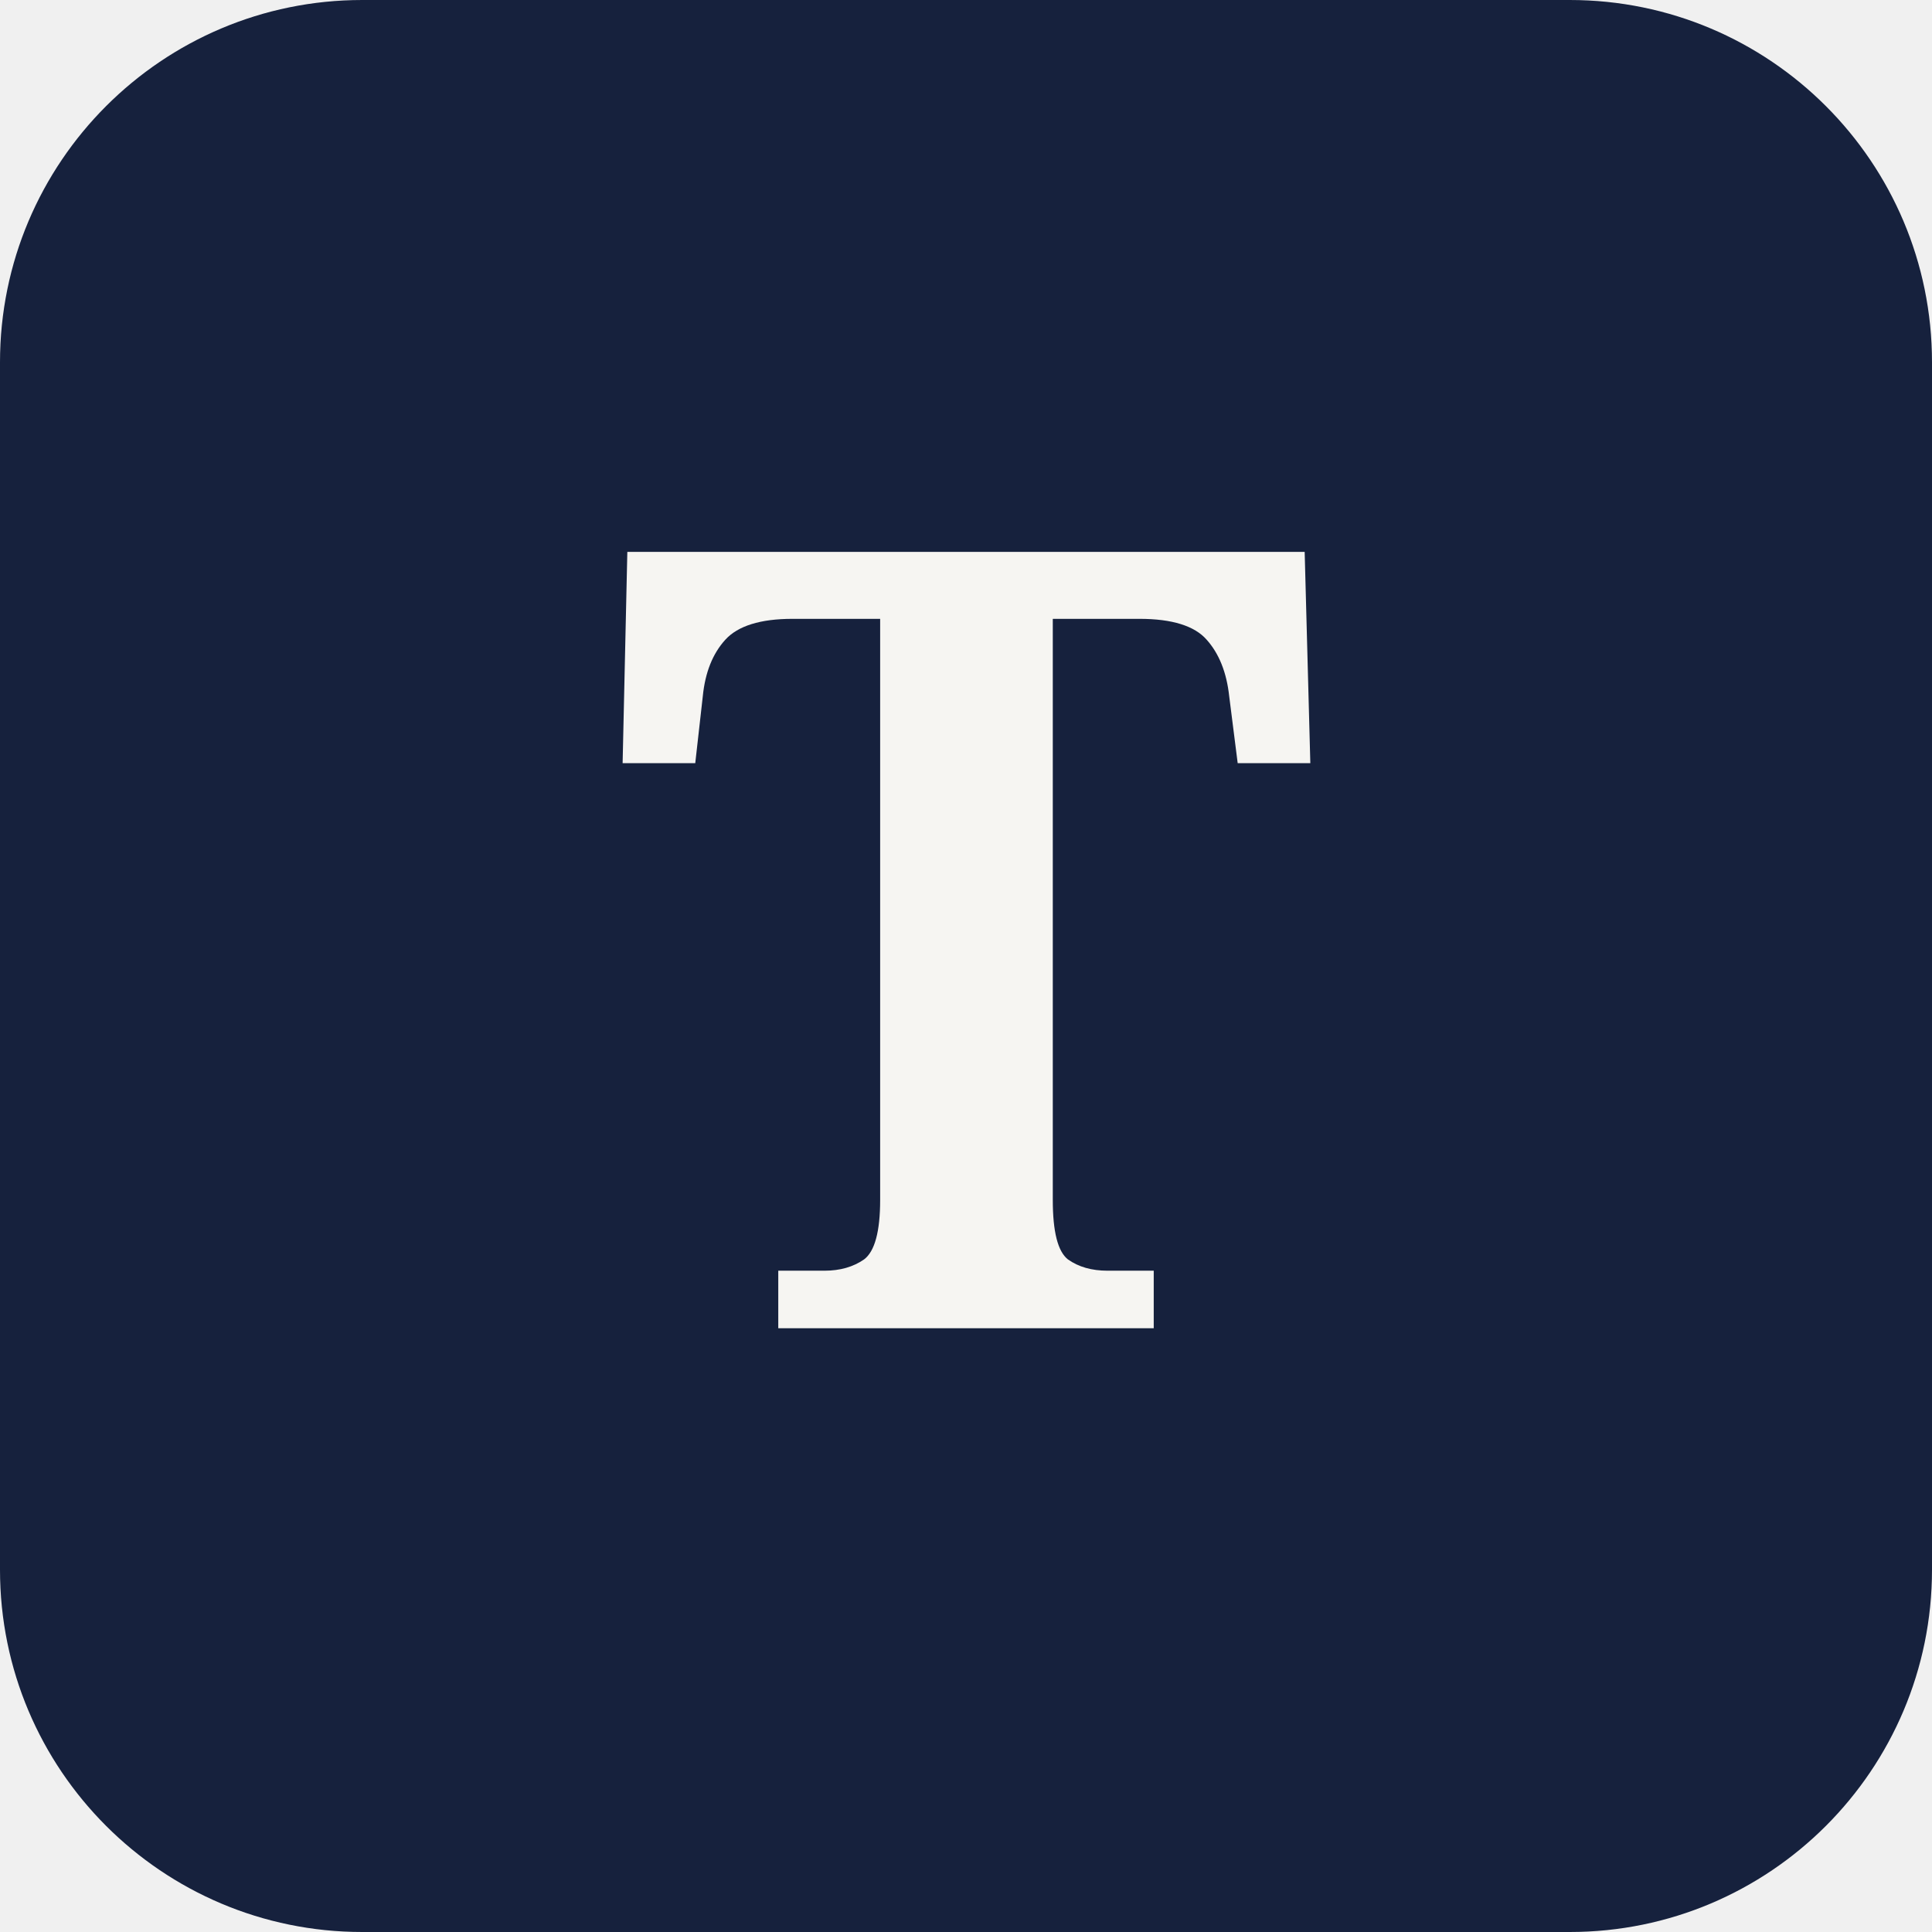
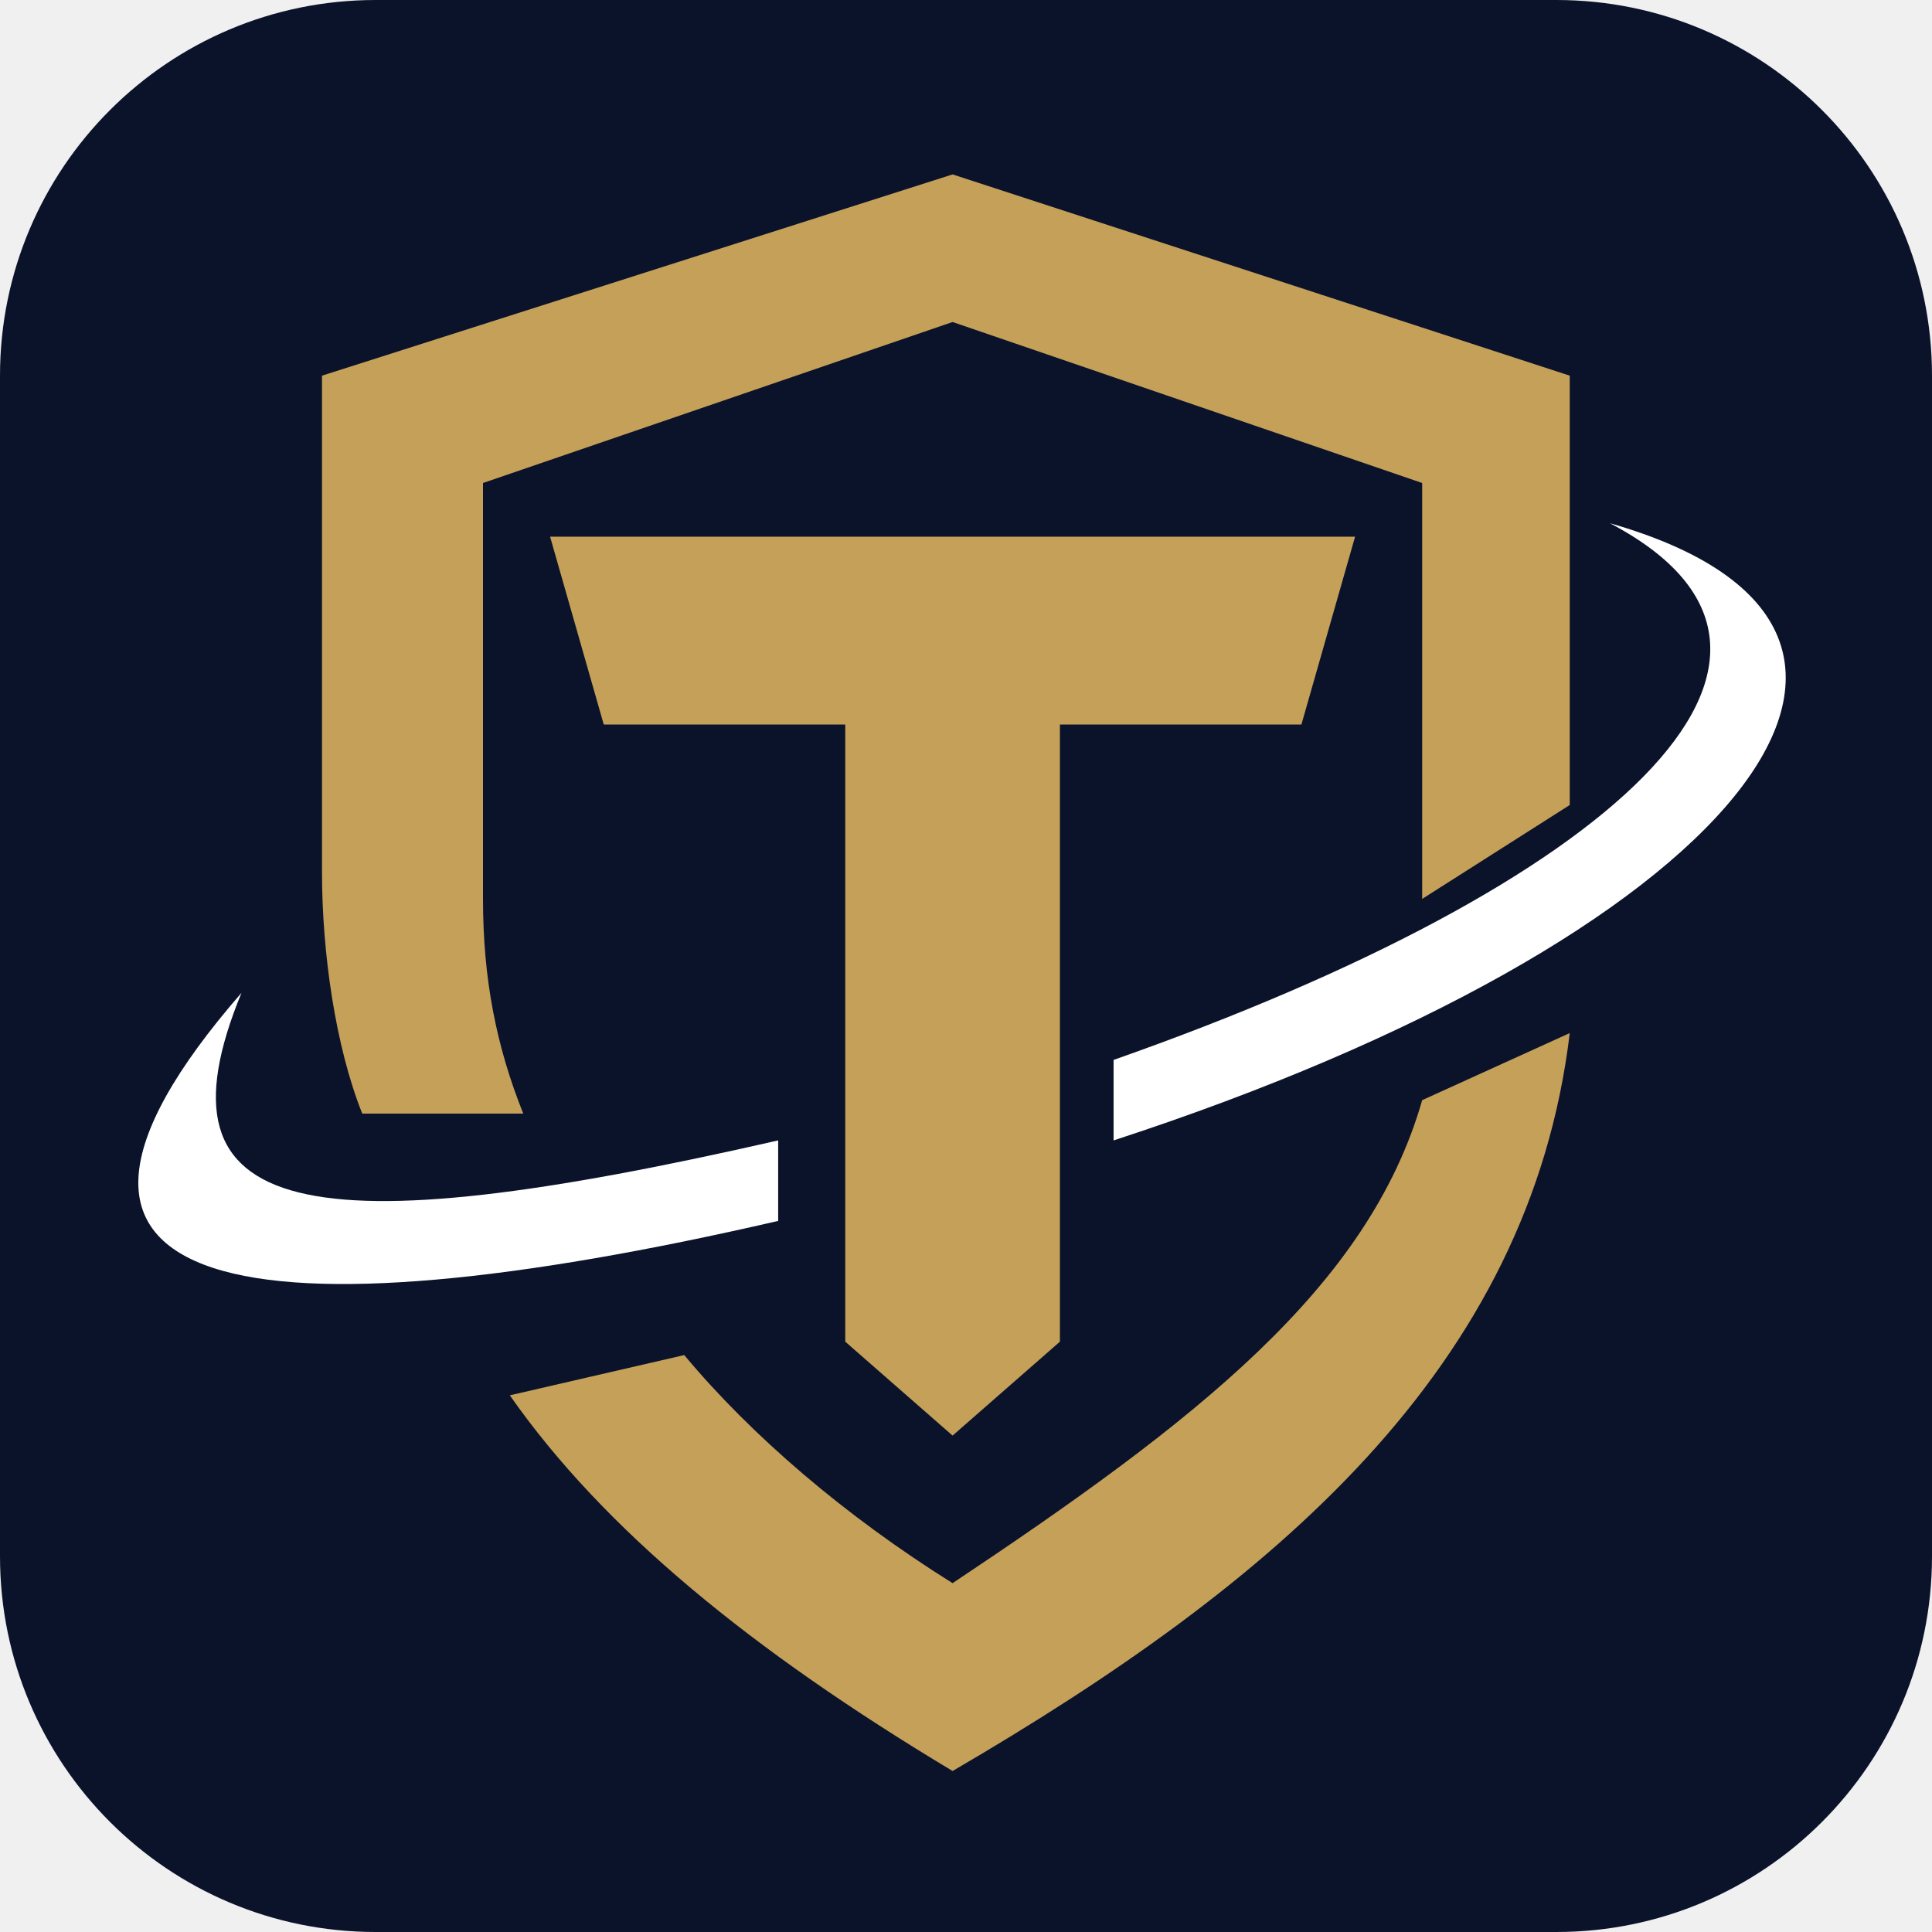
- <svg xmlns="http://www.w3.org/2000/svg" viewBox="0 0 32 32">
-   <rect width="32" height="32" rx="6" fill="#16213d" />
-   <text x="16" y="22" font-family="Georgia, serif" font-size="18" font-weight="600" fill="#f6f5f2" text-anchor="middle">T</text>
+ <svg xmlns="http://www.w3.org/2000/svg" viewBox="0 0 144 144">
+   <rect width="144" height="144" rx="28" fill="#0b132b" />
+   <g transform="translate(9 4)">
+     <path fill="#c5a059" d="M62 9 108 24v32l-11 7V32L62 20 27 32v31c0 6 1 11 3 16H18c-2-5-3-12-3-18V24Zm35 69 11-5c-3 25-22 41-46 55-15-9-26-18-33-28l13-3c5 6 12 12 20 17 18-12 31-22 35-36Z" />
+     <path fill="#c5a059" d="M32 36h60l-4 14H70v46l-8 7-8-7V50H36Z" />
+     <path fill="#ffffff" d="M111 35c28 8 9 31-37 46v-6c37-13 56-30 37-40ZM9 70C-11 93 10 96 49 87v-6C14 89 2 87 9 70Z" />
+   </g>
</svg>
